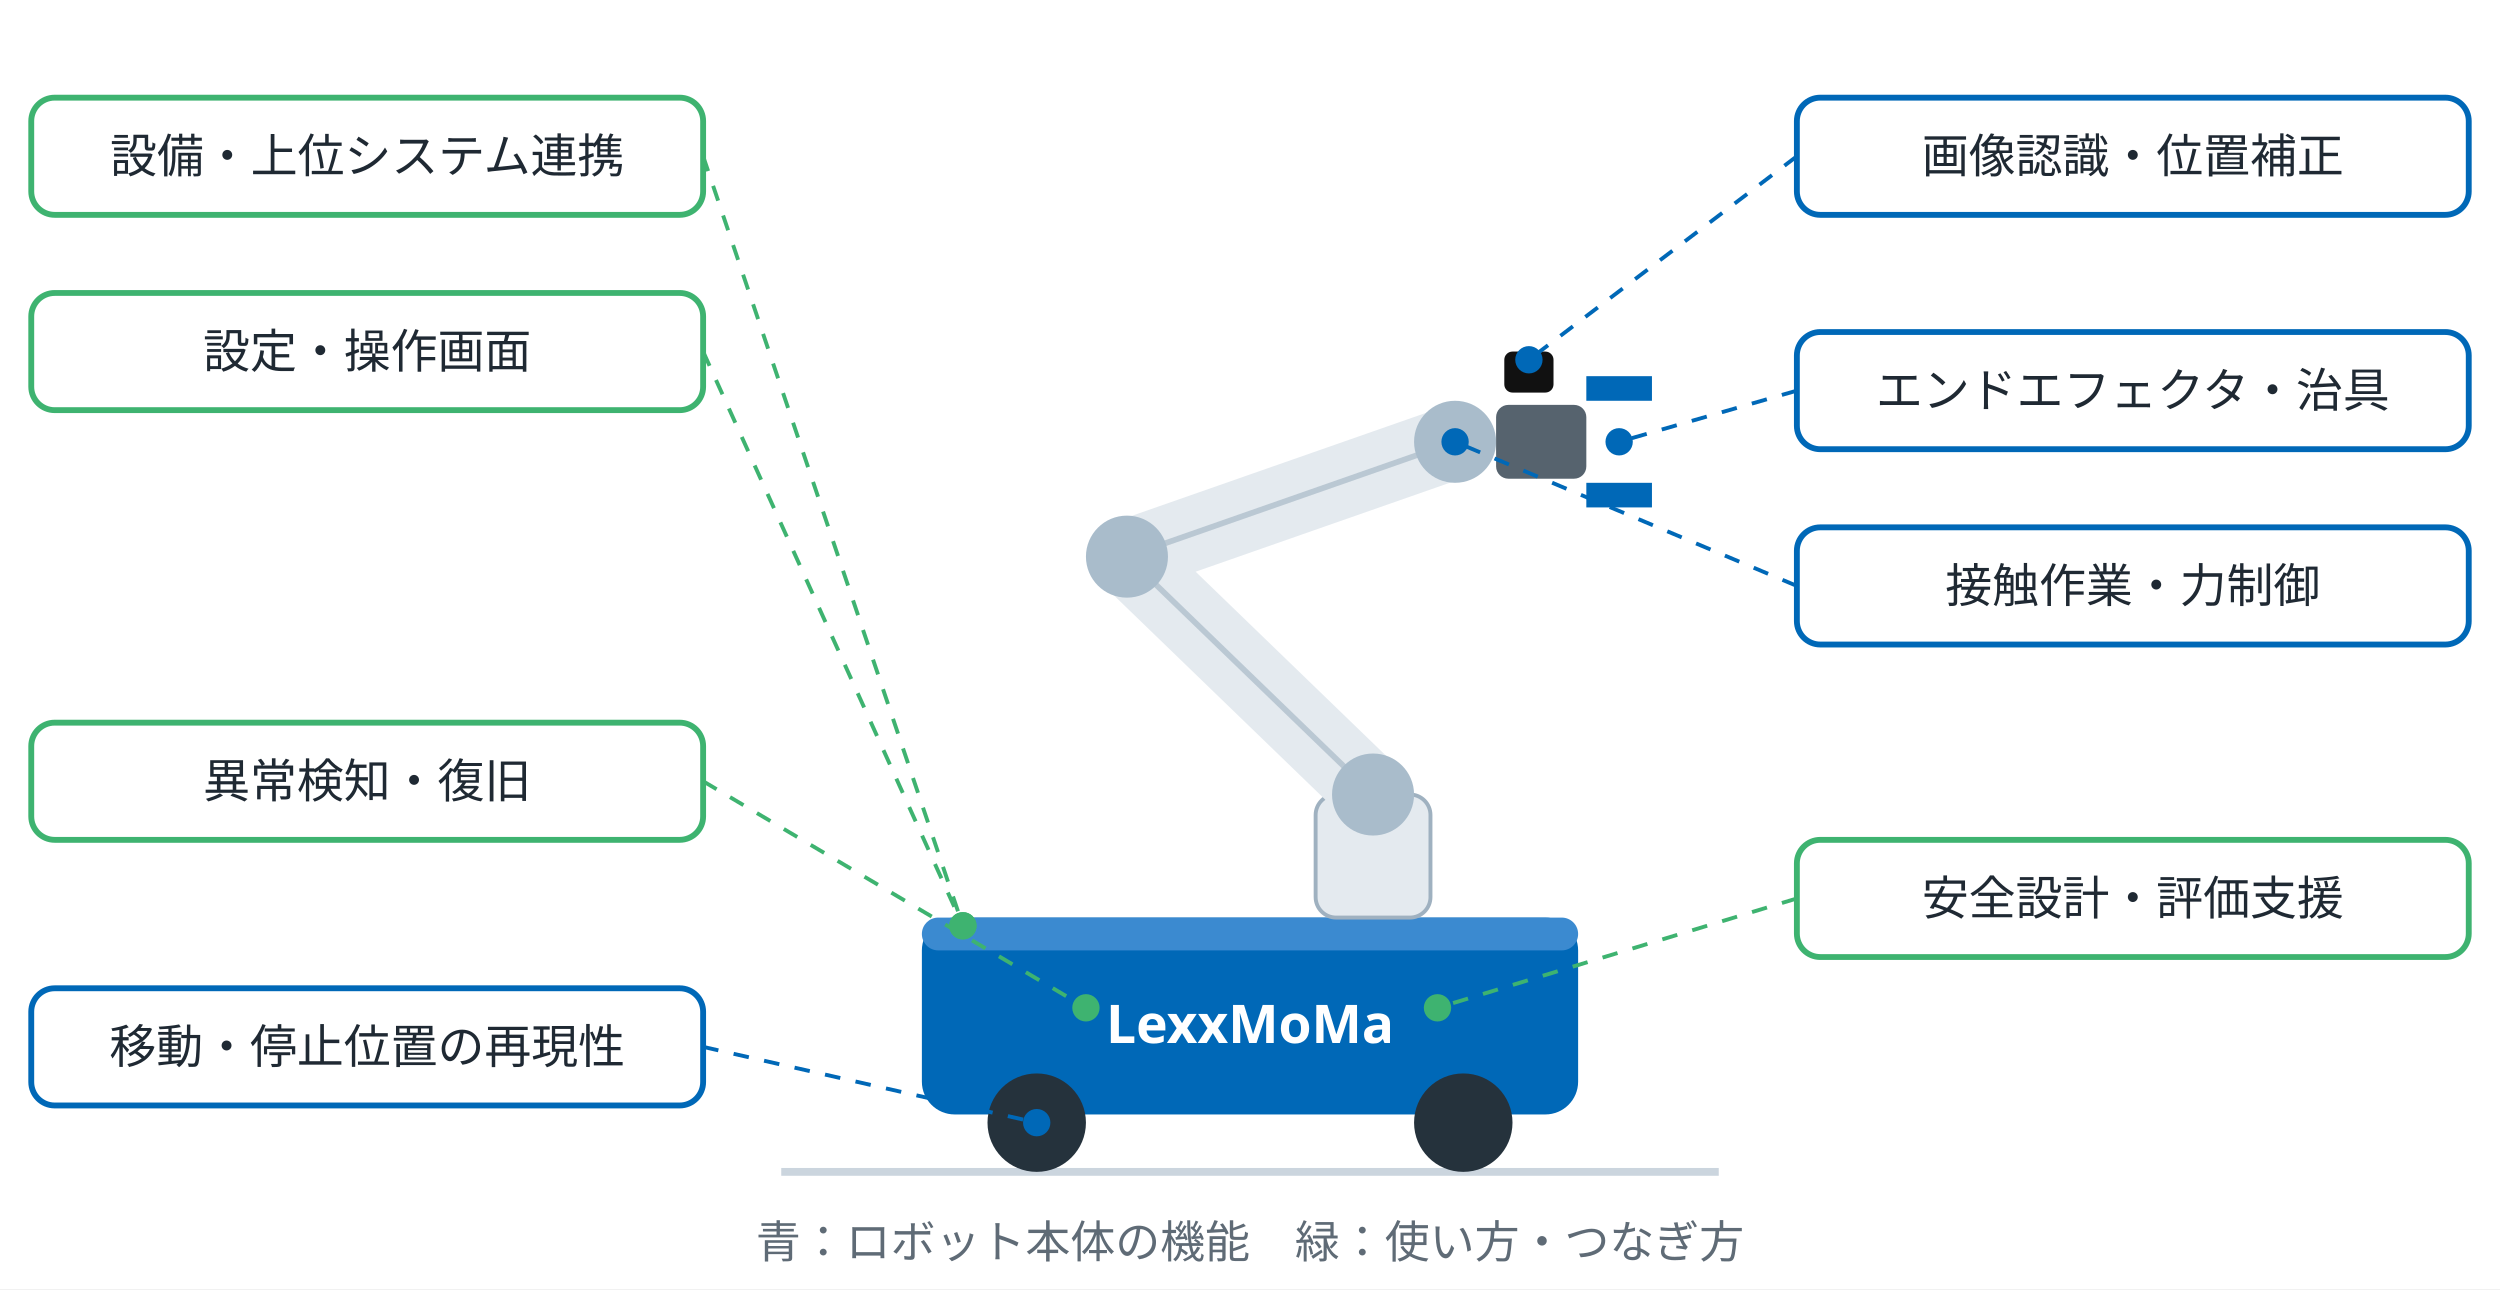
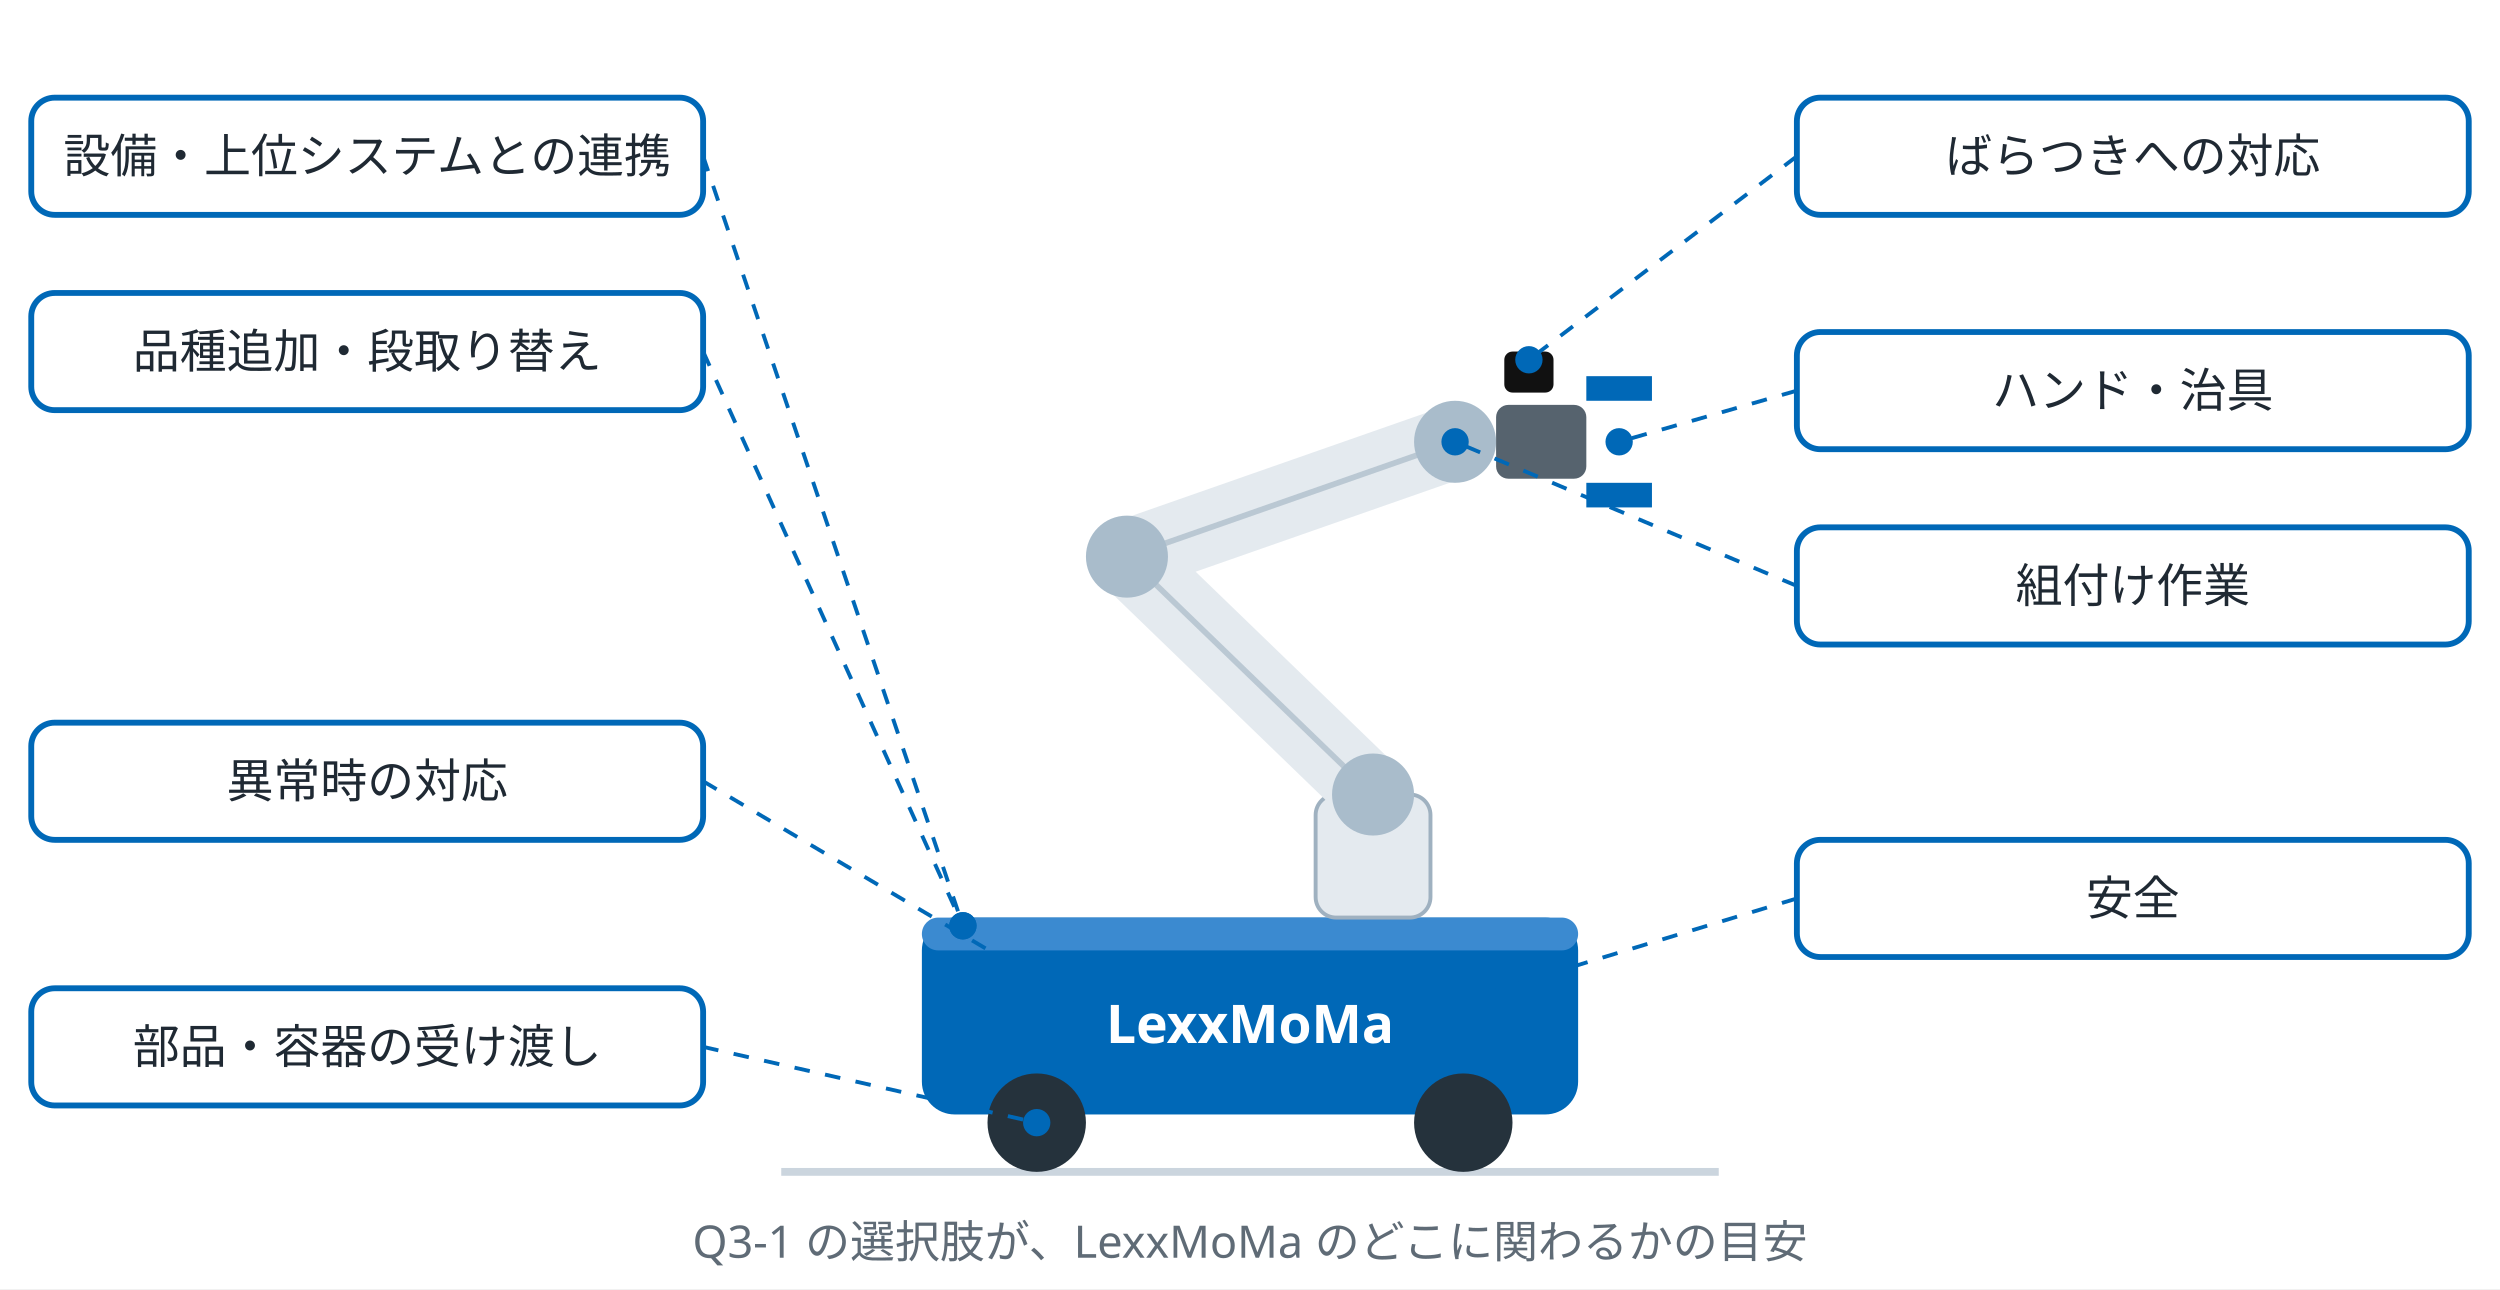
<svg xmlns="http://www.w3.org/2000/svg" viewBox="0 0 640 330" font-family="Hiragino Sans, 'Hiragino Kaku Gothic ProN', 'Noto Sans JP', 'Yu Gothic UI', Meiryo, sans-serif">
  <defs>
    <marker id="ar" viewBox="0 0 10 10" refX="9" refY="5" markerWidth="7" markerHeight="7" orient="auto-start-reverse">
      <path d="M0,0 L10,5 L0,10 z" fill="#5F6B76" />
    </marker>
    <marker id="arb" viewBox="0 0 10 10" refX="9" refY="5" markerWidth="7" markerHeight="7" orient="auto-start-reverse">
      <path d="M0,0 L10,5 L0,10 z" fill="#0068B7" />
    </marker>
  </defs>
  <rect width="640" height="330" fill="#fff" />
  <rect x="200" y="299" width="240" height="2" fill="#CBD5DE" />
  <rect x="236.0" y="234.9" width="168.0" height="50.4" rx="8.4" fill="#0068B7" />
  <rect x="236.0" y="234.9" width="168.0" height="8.4" rx="4.2" fill="#3B8AD0" />
  <circle cx="265.4" cy="287.4" r="12.6" fill="#25323C" />
  <circle cx="374.6" cy="287.4" r="12.6" fill="#25323C" />
  <text x="320" y="262.2" font-size="13.65" fill="#fff" text-anchor="middle" dominant-baseline="middle" font-weight="700">LexxMoMa</text>
  <rect x="336.8" y="203.4" width="29.4" height="31.5" rx="5.25" fill="#E4EAEF" stroke="#9FB1C0" />
  <polyline points="351.5,203.4 288.5,142.5 372.5,113.1" fill="none" stroke="#E4EAEF" stroke-width="18.9" stroke-linecap="round" stroke-linejoin="round" />
  <polyline points="351.5,203.4 288.5,142.5 372.5,113.1" fill="none" stroke="#9FB1C0" stroke-width="1.47" stroke-dasharray="0" opacity=".6" />
  <circle cx="351.5" cy="203.4" r="10.5" fill="#A9BCCB" />
  <circle cx="288.5" cy="142.5" r="10.5" fill="#A9BCCB" />
  <circle cx="372.5" cy="113.1" r="10.5" fill="#A9BCCB" />
  <rect x="383.0" y="103.65" width="23.1" height="18.9" rx="3.15" fill="#56636E" />
  <rect x="406.1" y="96.3" width="16.8" height="6.3" fill="#0068B7" />
  <rect x="406.1" y="123.6" width="16.8" height="6.3" fill="#0068B7" />
  <rect x="385.1" y="90.0" width="12.6" height="10.5" rx="2.1" fill="#111" />
-   <rect x="8" y="25" width="172" height="30" rx="6" fill="#fff" stroke="#3EB370" stroke-width="1.5" />
-   <text x="94" y="40.0" font-size="12" fill="#1F2933" text-anchor="middle" dominant-baseline="middle" font-weight="500">設備・上位システム連携</text>
-   <line x1="180" y1="40" x2="246.5" y2="237.0" stroke="#3EB370" stroke-width="1" stroke-dasharray="4 4" />
-   <circle cx="246.5" cy="237.0" r="3.5" fill="#3EB370" />
-   <rect x="8" y="75" width="172" height="30" rx="6" fill="#fff" stroke="#3EB370" stroke-width="1.5" />
-   <text x="94" y="90.0" font-size="12" fill="#1F2933" text-anchor="middle" dominant-baseline="middle" font-weight="500">設定・操作画面</text>
-   <line x1="180" y1="90" x2="246.5" y2="237.0" stroke="#3EB370" stroke-width="1" stroke-dasharray="4 4" />
-   <circle cx="246.5" cy="237.0" r="3.5" fill="#3EB370" />
-   <rect x="8" y="185" width="172" height="30" rx="6" fill="#fff" stroke="#3EB370" stroke-width="1.5" />
-   <text x="94" y="200.0" font-size="12" fill="#1F2933" text-anchor="middle" dominant-baseline="middle" font-weight="500">異常検知・復旧</text>
-   <line x1="180" y1="200" x2="278.0" y2="258.0" stroke="#3EB370" stroke-width="1" stroke-dasharray="4 4" />
-   <circle cx="278.0" cy="258.0" r="3.5" fill="#3EB370" />
+   <rect x="8" y="25" width="172" height="30" rx="6" fill="#fff" stroke="#0068B7" stroke-width="1.5" />
+   <text x="94" y="40.0" font-size="12" fill="#1F2933" text-anchor="middle" dominant-baseline="middle" font-weight="500">設備・上位システムとの連携</text>
+   <line x1="180" y1="40" x2="246.5" y2="237.0" stroke="#0068B7" stroke-width="1" stroke-dasharray="4 4" />
+   <circle cx="246.5" cy="237.0" r="3.5" fill="#0068B7" />
+   <rect x="8" y="75" width="172" height="30" rx="6" fill="#fff" stroke="#0068B7" stroke-width="1.5" />
+   <text x="94" y="90.0" font-size="12" fill="#1F2933" text-anchor="middle" dominant-baseline="middle" font-weight="500">品種追加・段取り替え</text>
+   <line x1="180" y1="90" x2="246.5" y2="237.0" stroke="#0068B7" stroke-width="1" stroke-dasharray="4 4" />
+   <circle cx="246.5" cy="237.0" r="3.5" fill="#0068B7" />
+   <rect x="8" y="185" width="172" height="30" rx="6" fill="#fff" stroke="#0068B7" stroke-width="1.5" />
+   <text x="94" y="200.0" font-size="12" fill="#1F2933" text-anchor="middle" dominant-baseline="middle" font-weight="500">異常時の対応</text>
+   <line x1="180" y1="200" x2="278.0" y2="258.0" stroke="#0068B7" stroke-width="1" stroke-dasharray="4 4" />
+   <circle cx="278.0" cy="258.0" r="3.5" fill="#0068B7" />
  <rect x="8" y="253" width="172" height="30" rx="6" fill="#fff" stroke="#0068B7" stroke-width="1.5" />
-   <text x="94" y="268.0" font-size="12" fill="#1F2933" text-anchor="middle" dominant-baseline="middle" font-weight="500">移動・停止位置の再現性</text>
+   <text x="94" y="268.0" font-size="12" fill="#1F2933" text-anchor="middle" dominant-baseline="middle" font-weight="500">部品・容器の受け渡し</text>
  <line x1="180" y1="268" x2="265.4" y2="287.4" stroke="#0068B7" stroke-width="1" stroke-dasharray="4 4" />
  <circle cx="265.4" cy="287.4" r="3.5" fill="#0068B7" />
  <rect x="460" y="25" width="172" height="30" rx="6" fill="#fff" stroke="#0068B7" stroke-width="1.5" />
-   <text x="546" y="40.0" font-size="12" fill="#1F2933" text-anchor="middle" dominant-baseline="middle" font-weight="500">画像認識・位置補正</text>
+   <text x="546" y="40.0" font-size="12" fill="#1F2933" text-anchor="middle" dominant-baseline="middle" font-weight="500">ばらつきへの対応</text>
  <line x1="460" y1="40" x2="391.4" y2="92.1" stroke="#0068B7" stroke-width="1" stroke-dasharray="4 4" />
  <circle cx="391.4" cy="92.1" r="3.5" fill="#0068B7" />
  <rect x="460" y="85" width="172" height="30" rx="6" fill="#fff" stroke="#0068B7" stroke-width="1.5" />
-   <text x="546" y="100.0" font-size="12" fill="#1F2933" text-anchor="middle" dominant-baseline="middle" font-weight="500">エンドエフェクタ・治具</text>
+   <text x="546" y="100.0" font-size="12" fill="#1F2933" text-anchor="middle" dominant-baseline="middle" font-weight="500">ハンド・治具</text>
  <line x1="460" y1="100" x2="414.5" y2="113.1" stroke="#0068B7" stroke-width="1" stroke-dasharray="4 4" />
  <circle cx="414.5" cy="113.1" r="3.5" fill="#0068B7" />
  <rect x="460" y="135" width="172" height="30" rx="6" fill="#fff" stroke="#0068B7" stroke-width="1.5" />
-   <text x="546" y="150.0" font-size="12" fill="#1F2933" text-anchor="middle" dominant-baseline="middle" font-weight="500">接触作業・力制御</text>
+   <text x="546" y="150.0" font-size="12" fill="#1F2933" text-anchor="middle" dominant-baseline="middle" font-weight="500">組付け作業</text>
  <line x1="460" y1="150" x2="372.5" y2="113.1" stroke="#0068B7" stroke-width="1" stroke-dasharray="4 4" />
  <circle cx="372.5" cy="113.1" r="3.5" fill="#0068B7" />
-   <rect x="460" y="215" width="172" height="30" rx="6" fill="#fff" stroke="#3EB370" stroke-width="1.5" />
-   <text x="546" y="230.0" font-size="12" fill="#1F2933" text-anchor="middle" dominant-baseline="middle" font-weight="500">安全設計・評価支援</text>
-   <line x1="460" y1="230" x2="368.0" y2="258.0" stroke="#3EB370" stroke-width="1" stroke-dasharray="4 4" />
-   <circle cx="368.0" cy="258.0" r="3.5" fill="#3EB370" />
-   <text x="320" y="318.0" font-size="11.5" fill="#5F6B76" text-anchor="middle" dominant-baseline="middle" font-weight="500">青：ロボット本体の機能　緑：使い方・つなぎ方</text>
+   <rect x="460" y="215" width="172" height="30" rx="6" fill="#fff" stroke="#0068B7" stroke-width="1.5" />
+   <text x="546" y="230.0" font-size="12" fill="#1F2933" text-anchor="middle" dominant-baseline="middle" font-weight="500">安全</text>
+   <line x1="460" y1="230" x2="368.0" y2="258.0" stroke="#0068B7" stroke-width="1" stroke-dasharray="4 4" />
+   <circle cx="368.0" cy="258.0" r="3.5" fill="#0068B7" />
+   <text x="320" y="318.0" font-size="11.5" fill="#5F6B76" text-anchor="middle" dominant-baseline="middle" font-weight="500">Q3-1 の選択肢が、LexxMoMa のどこに関わるかの目安</text>
</svg>
